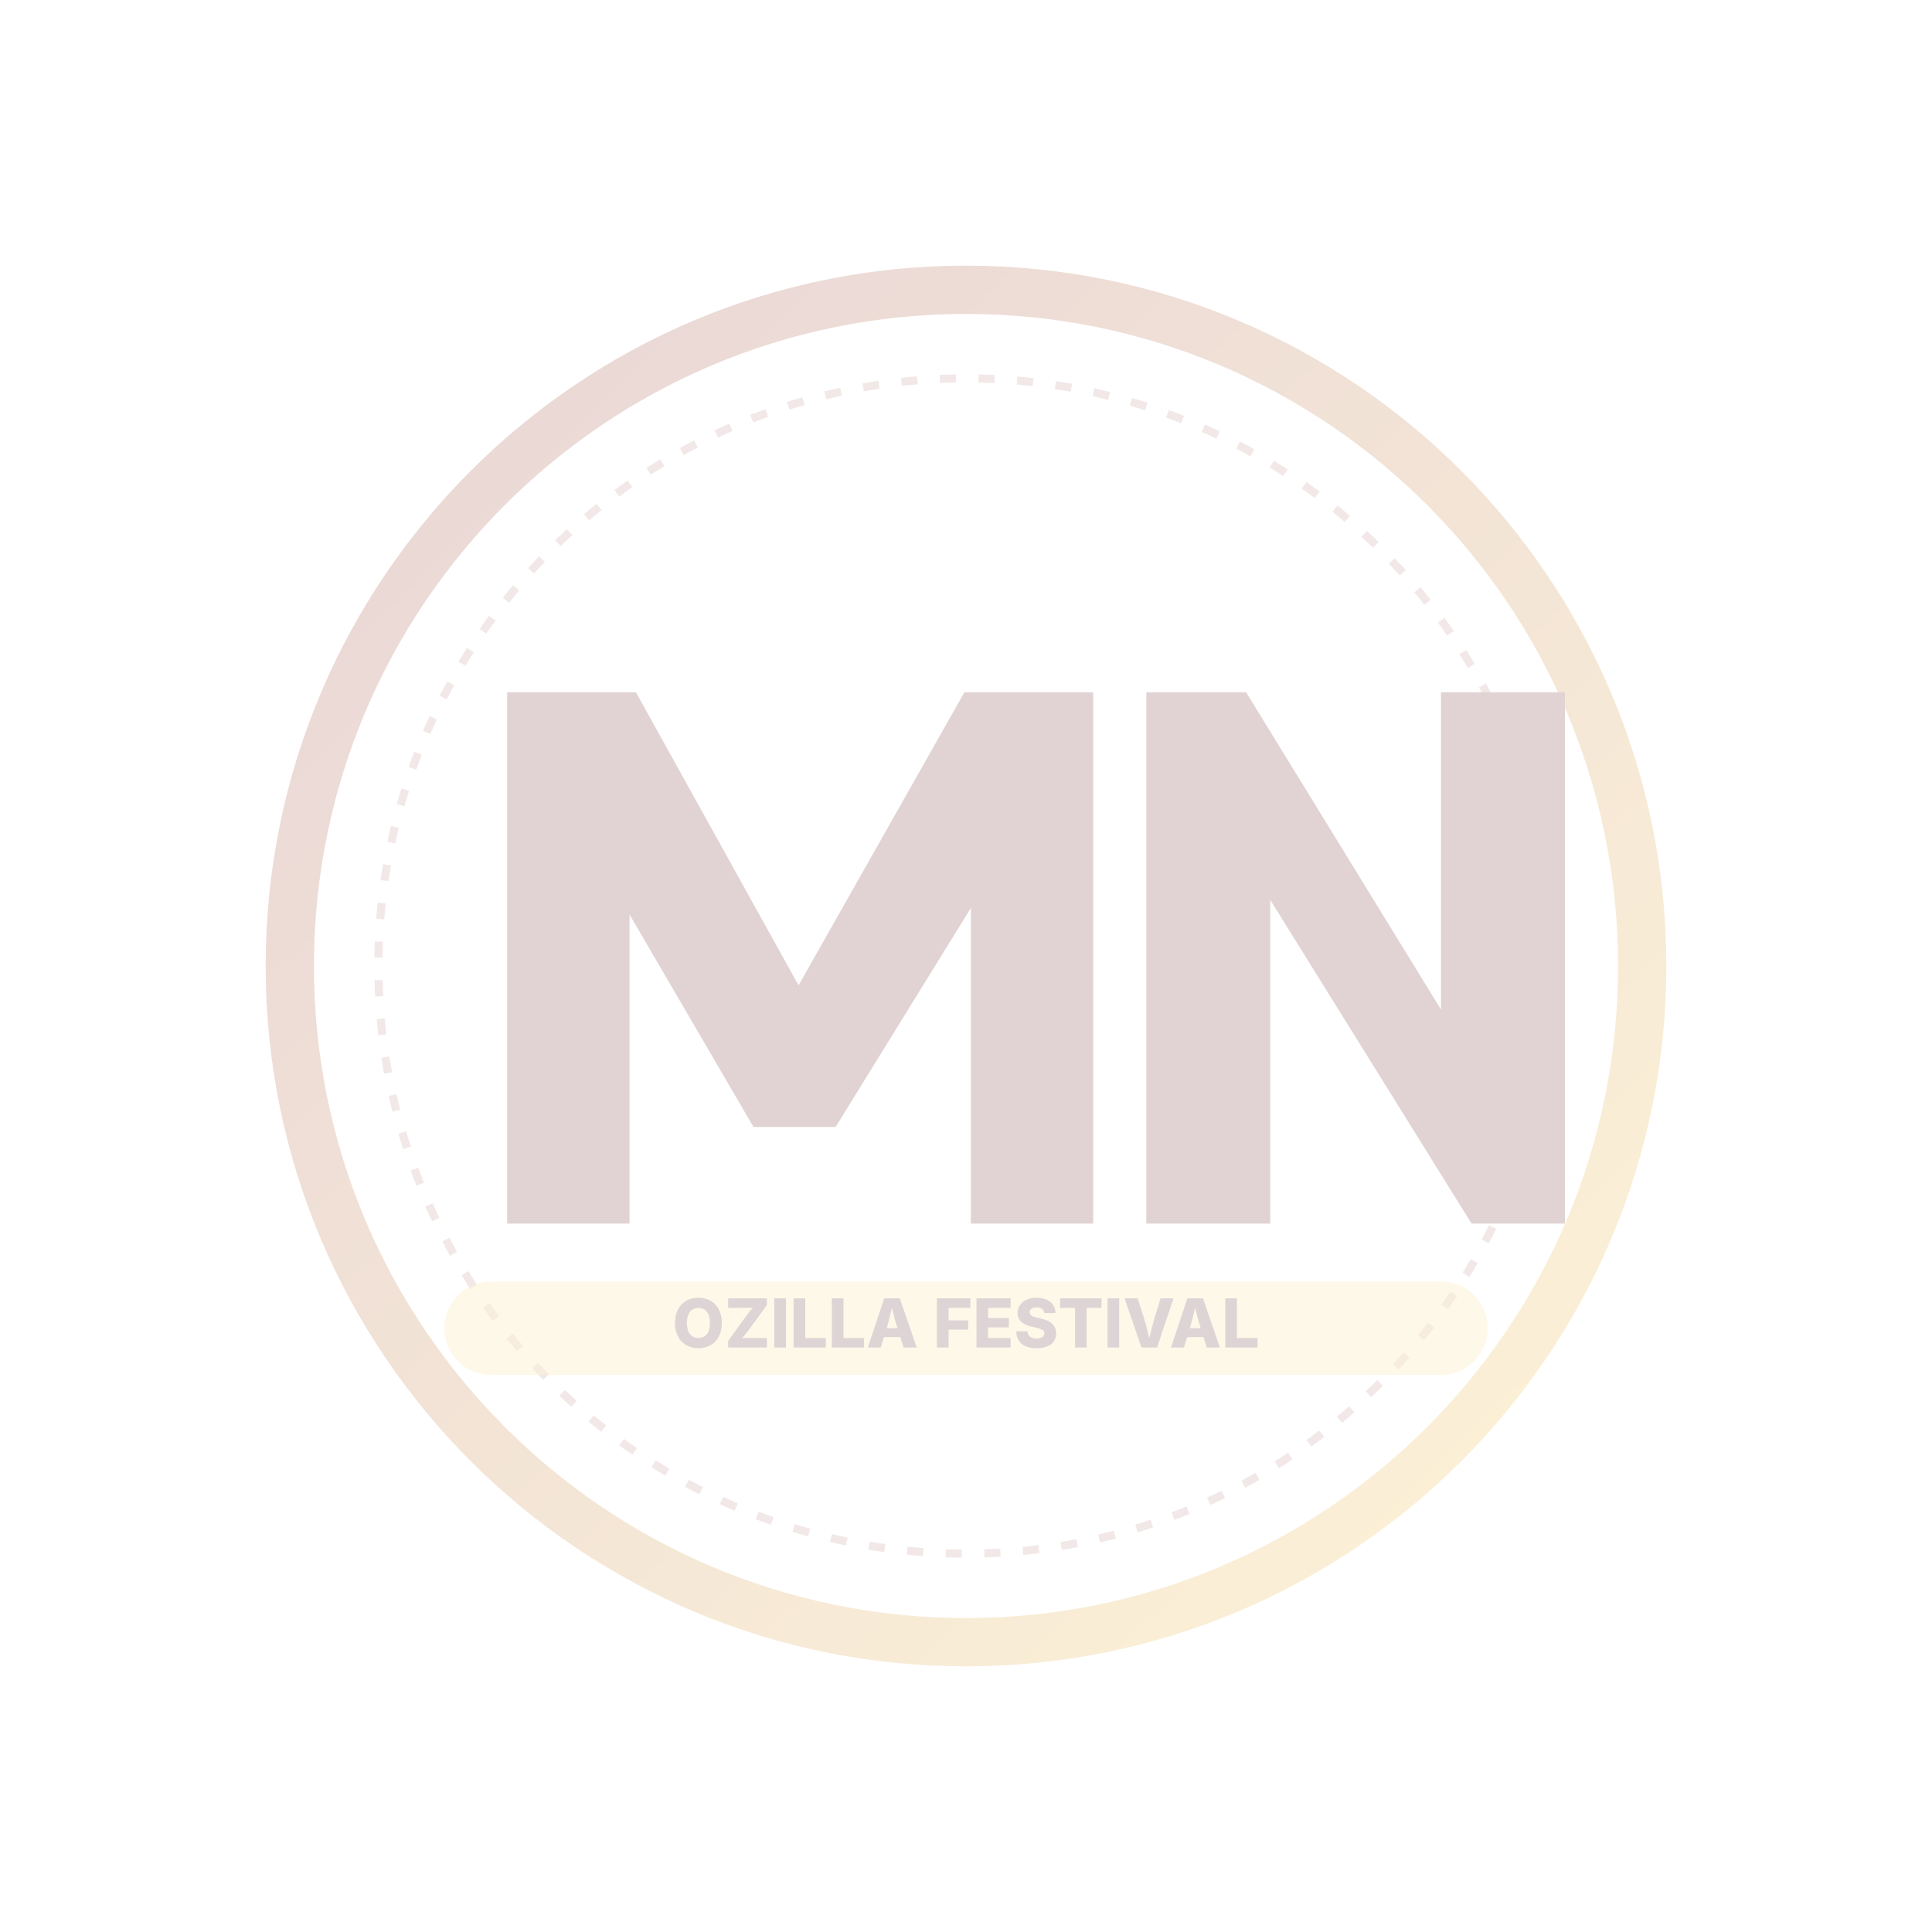
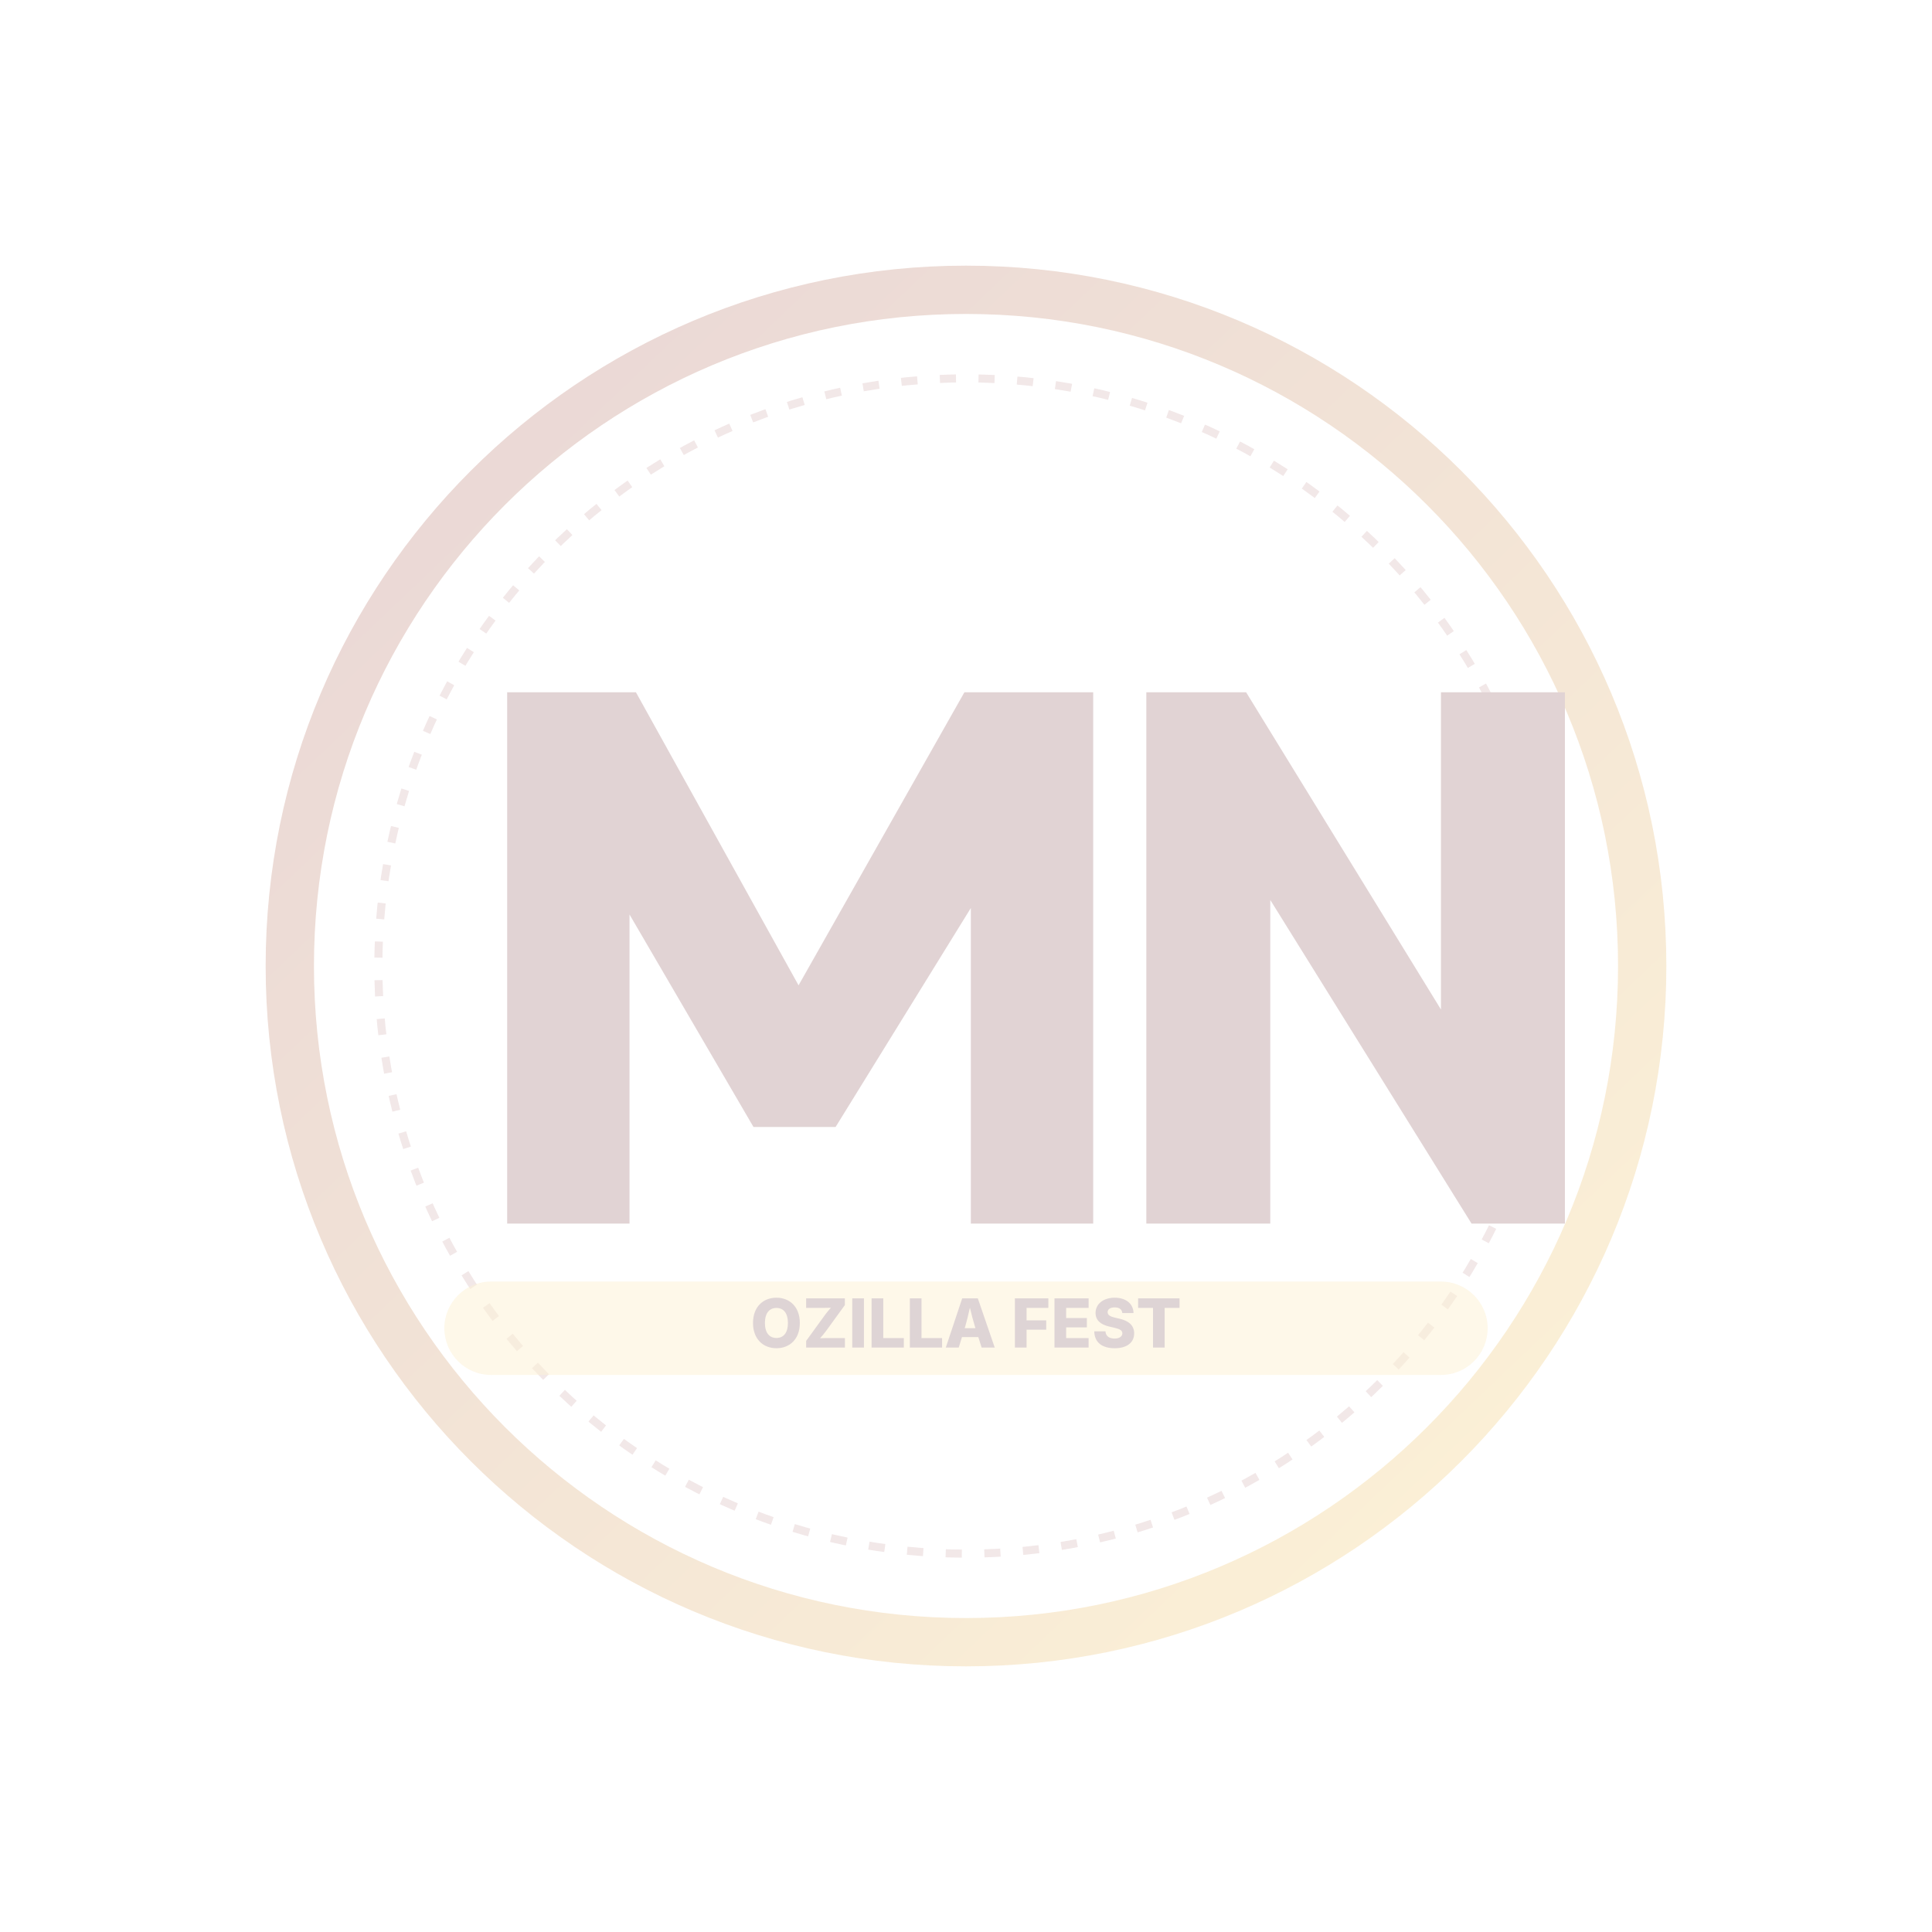
<svg xmlns="http://www.w3.org/2000/svg" width="1200" height="1200" viewBox="0 0 1200 1200" fill="none">
  <defs>
    <linearGradient id="g" x1="180" y1="140" x2="980" y2="980" gradientUnits="userSpaceOnUse">
      <stop stop-color="#7B1118" />
      <stop offset="1" stop-color="#F2B51D" />
    </linearGradient>
  </defs>
  <g opacity="0.18">
    <circle cx="600" cy="600" r="420" stroke="url(#g)" stroke-width="30" />
    <circle cx="600" cy="600" r="365" stroke="#7B1118" stroke-opacity="0.55" stroke-width="5" stroke-dasharray="10 14" />
    <path d="M315 760V430H395L496 612L599 430H679V760H603V564L519 700H468L391 568V760H315Z" fill="#5A0D13" />
    <path d="M712 760V430H774L895 627V430H972V760H914L789 559V760H712Z" fill="#5A0D13" />
    <rect x="276" y="796" width="648" height="58" rx="29" fill="#F2B51D" fill-opacity="0.55" />
-     <text x="600" y="837" text-anchor="middle" font-family="Inter, Arial, sans-serif" font-size="42" font-weight="800" fill="#4A1018">OZILLA FESTIVAL</text>
+     <text x="600" y="837" text-anchor="middle" font-family="Inter, Arial, sans-serif" font-size="42" font-weight="800" fill="#4A1018">OZILLA FEST</text>
  </g>
</svg>
